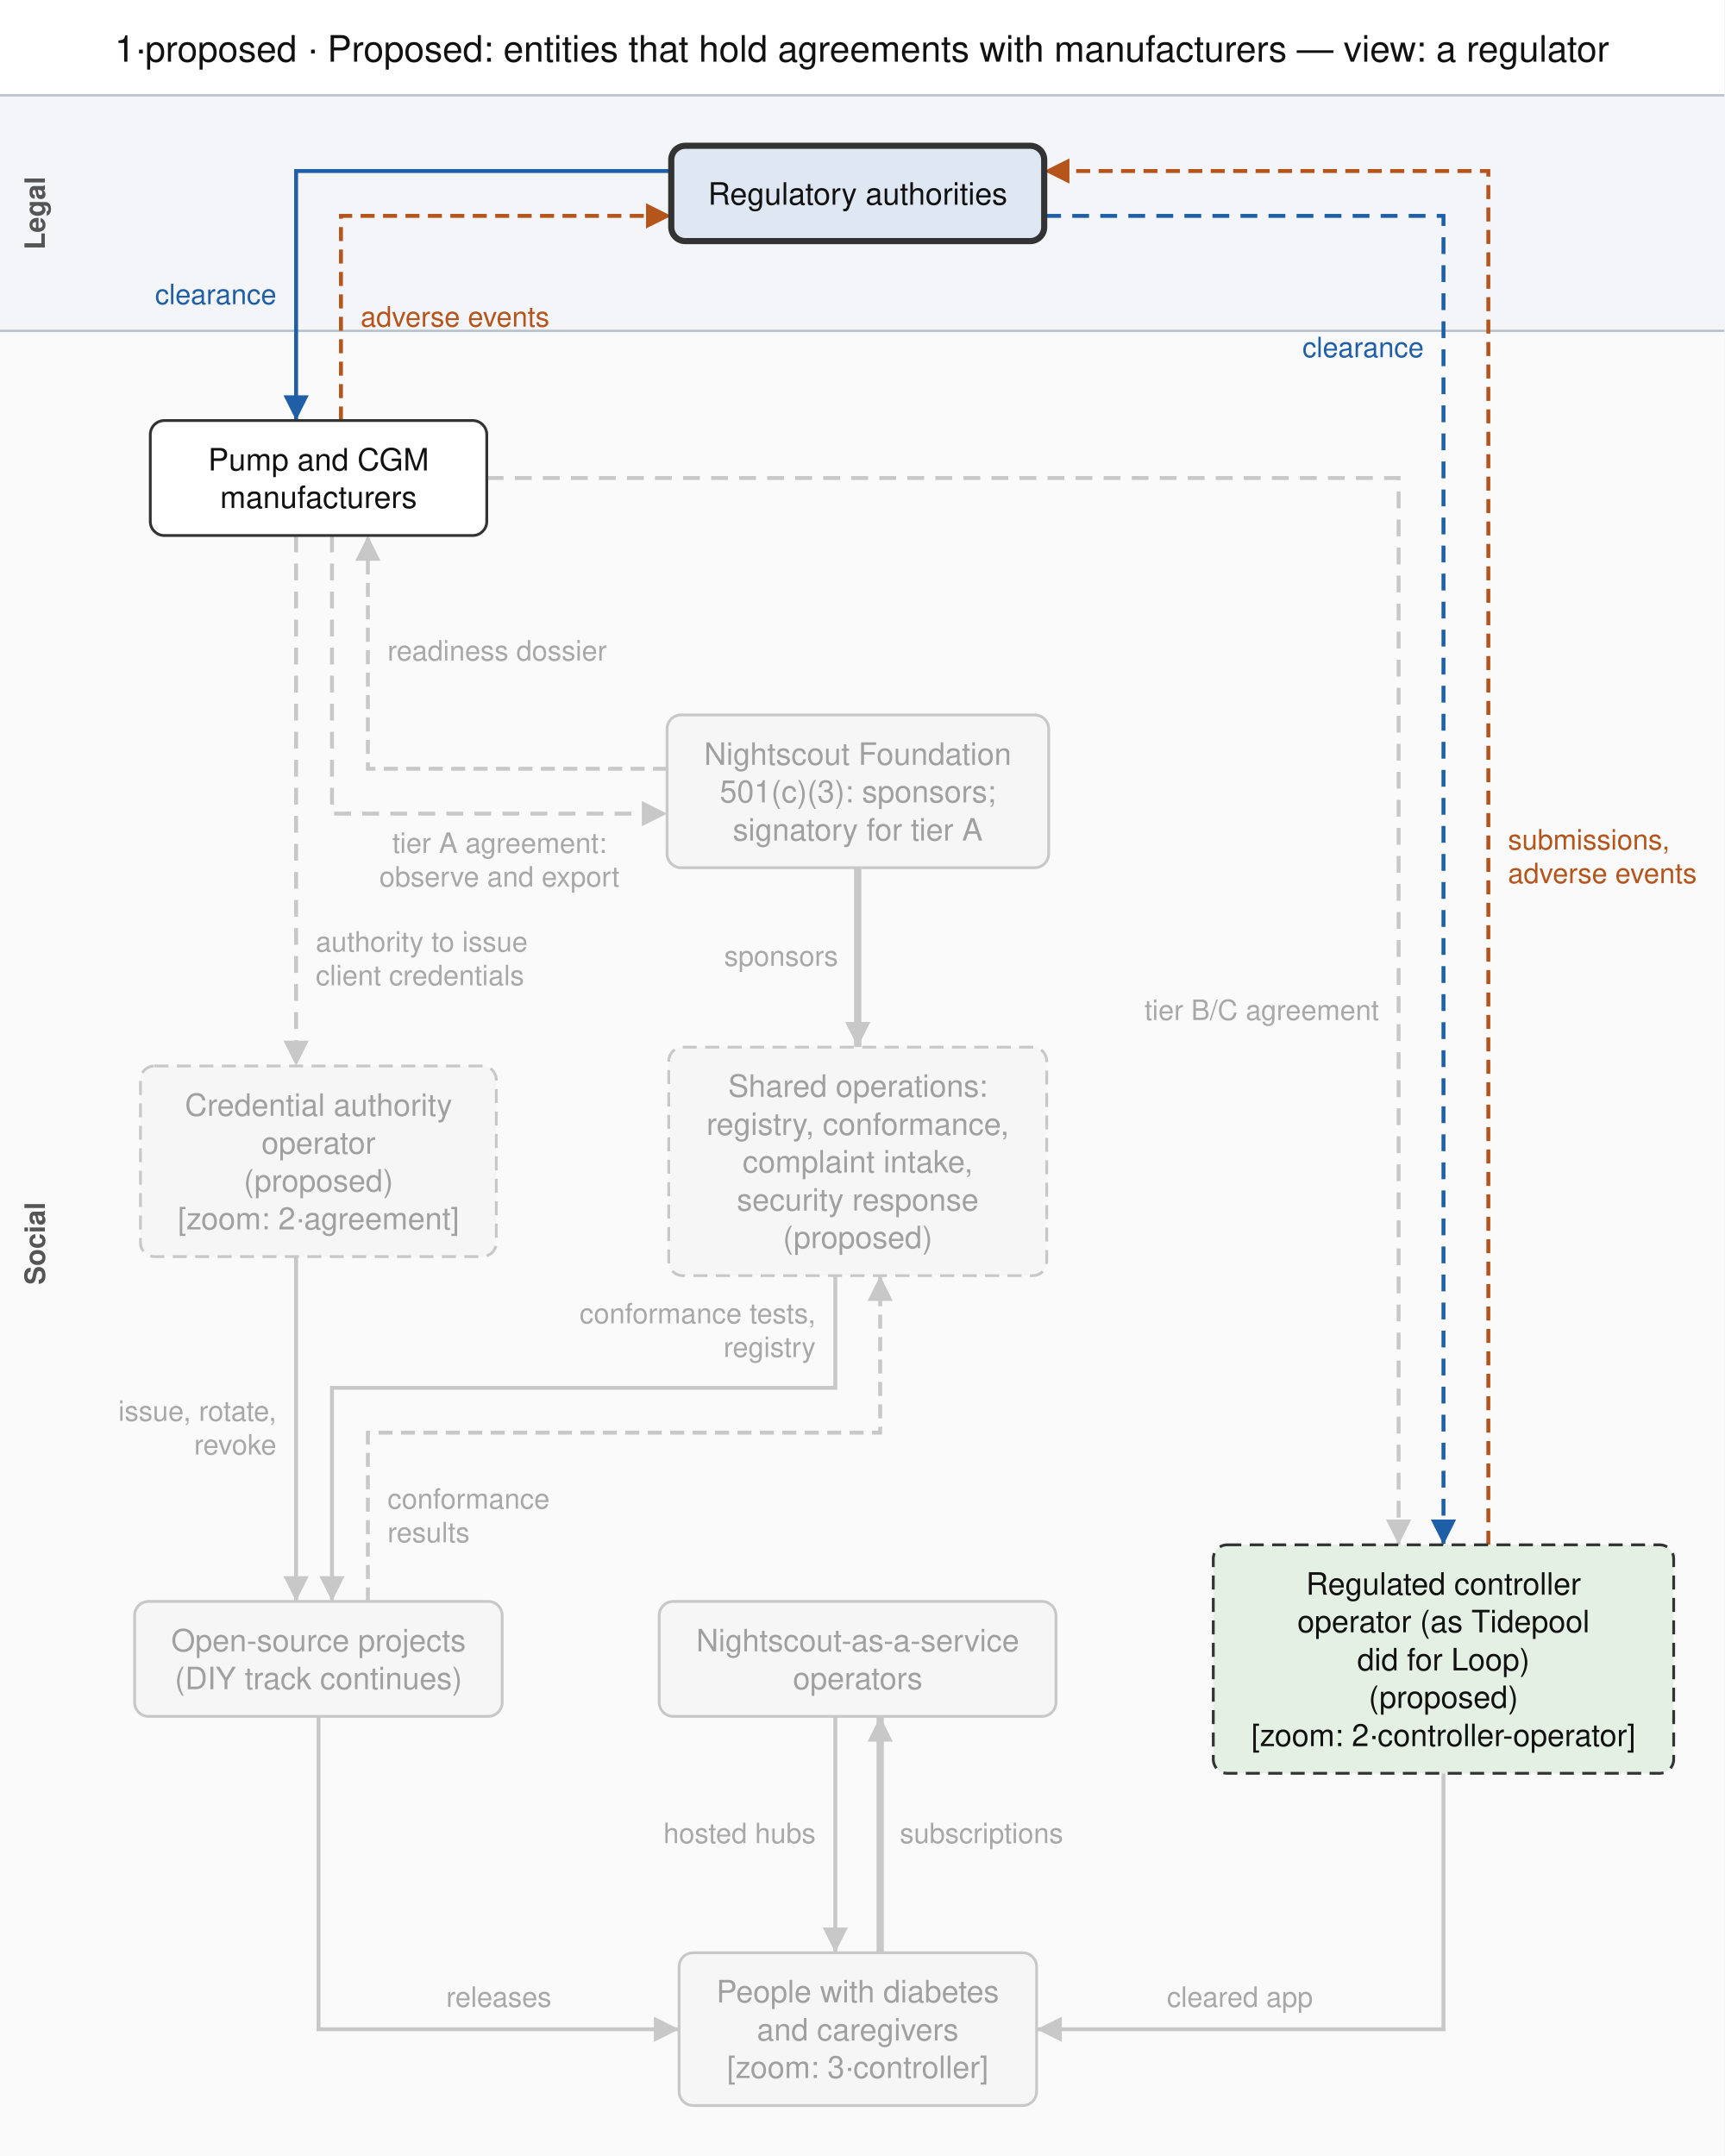
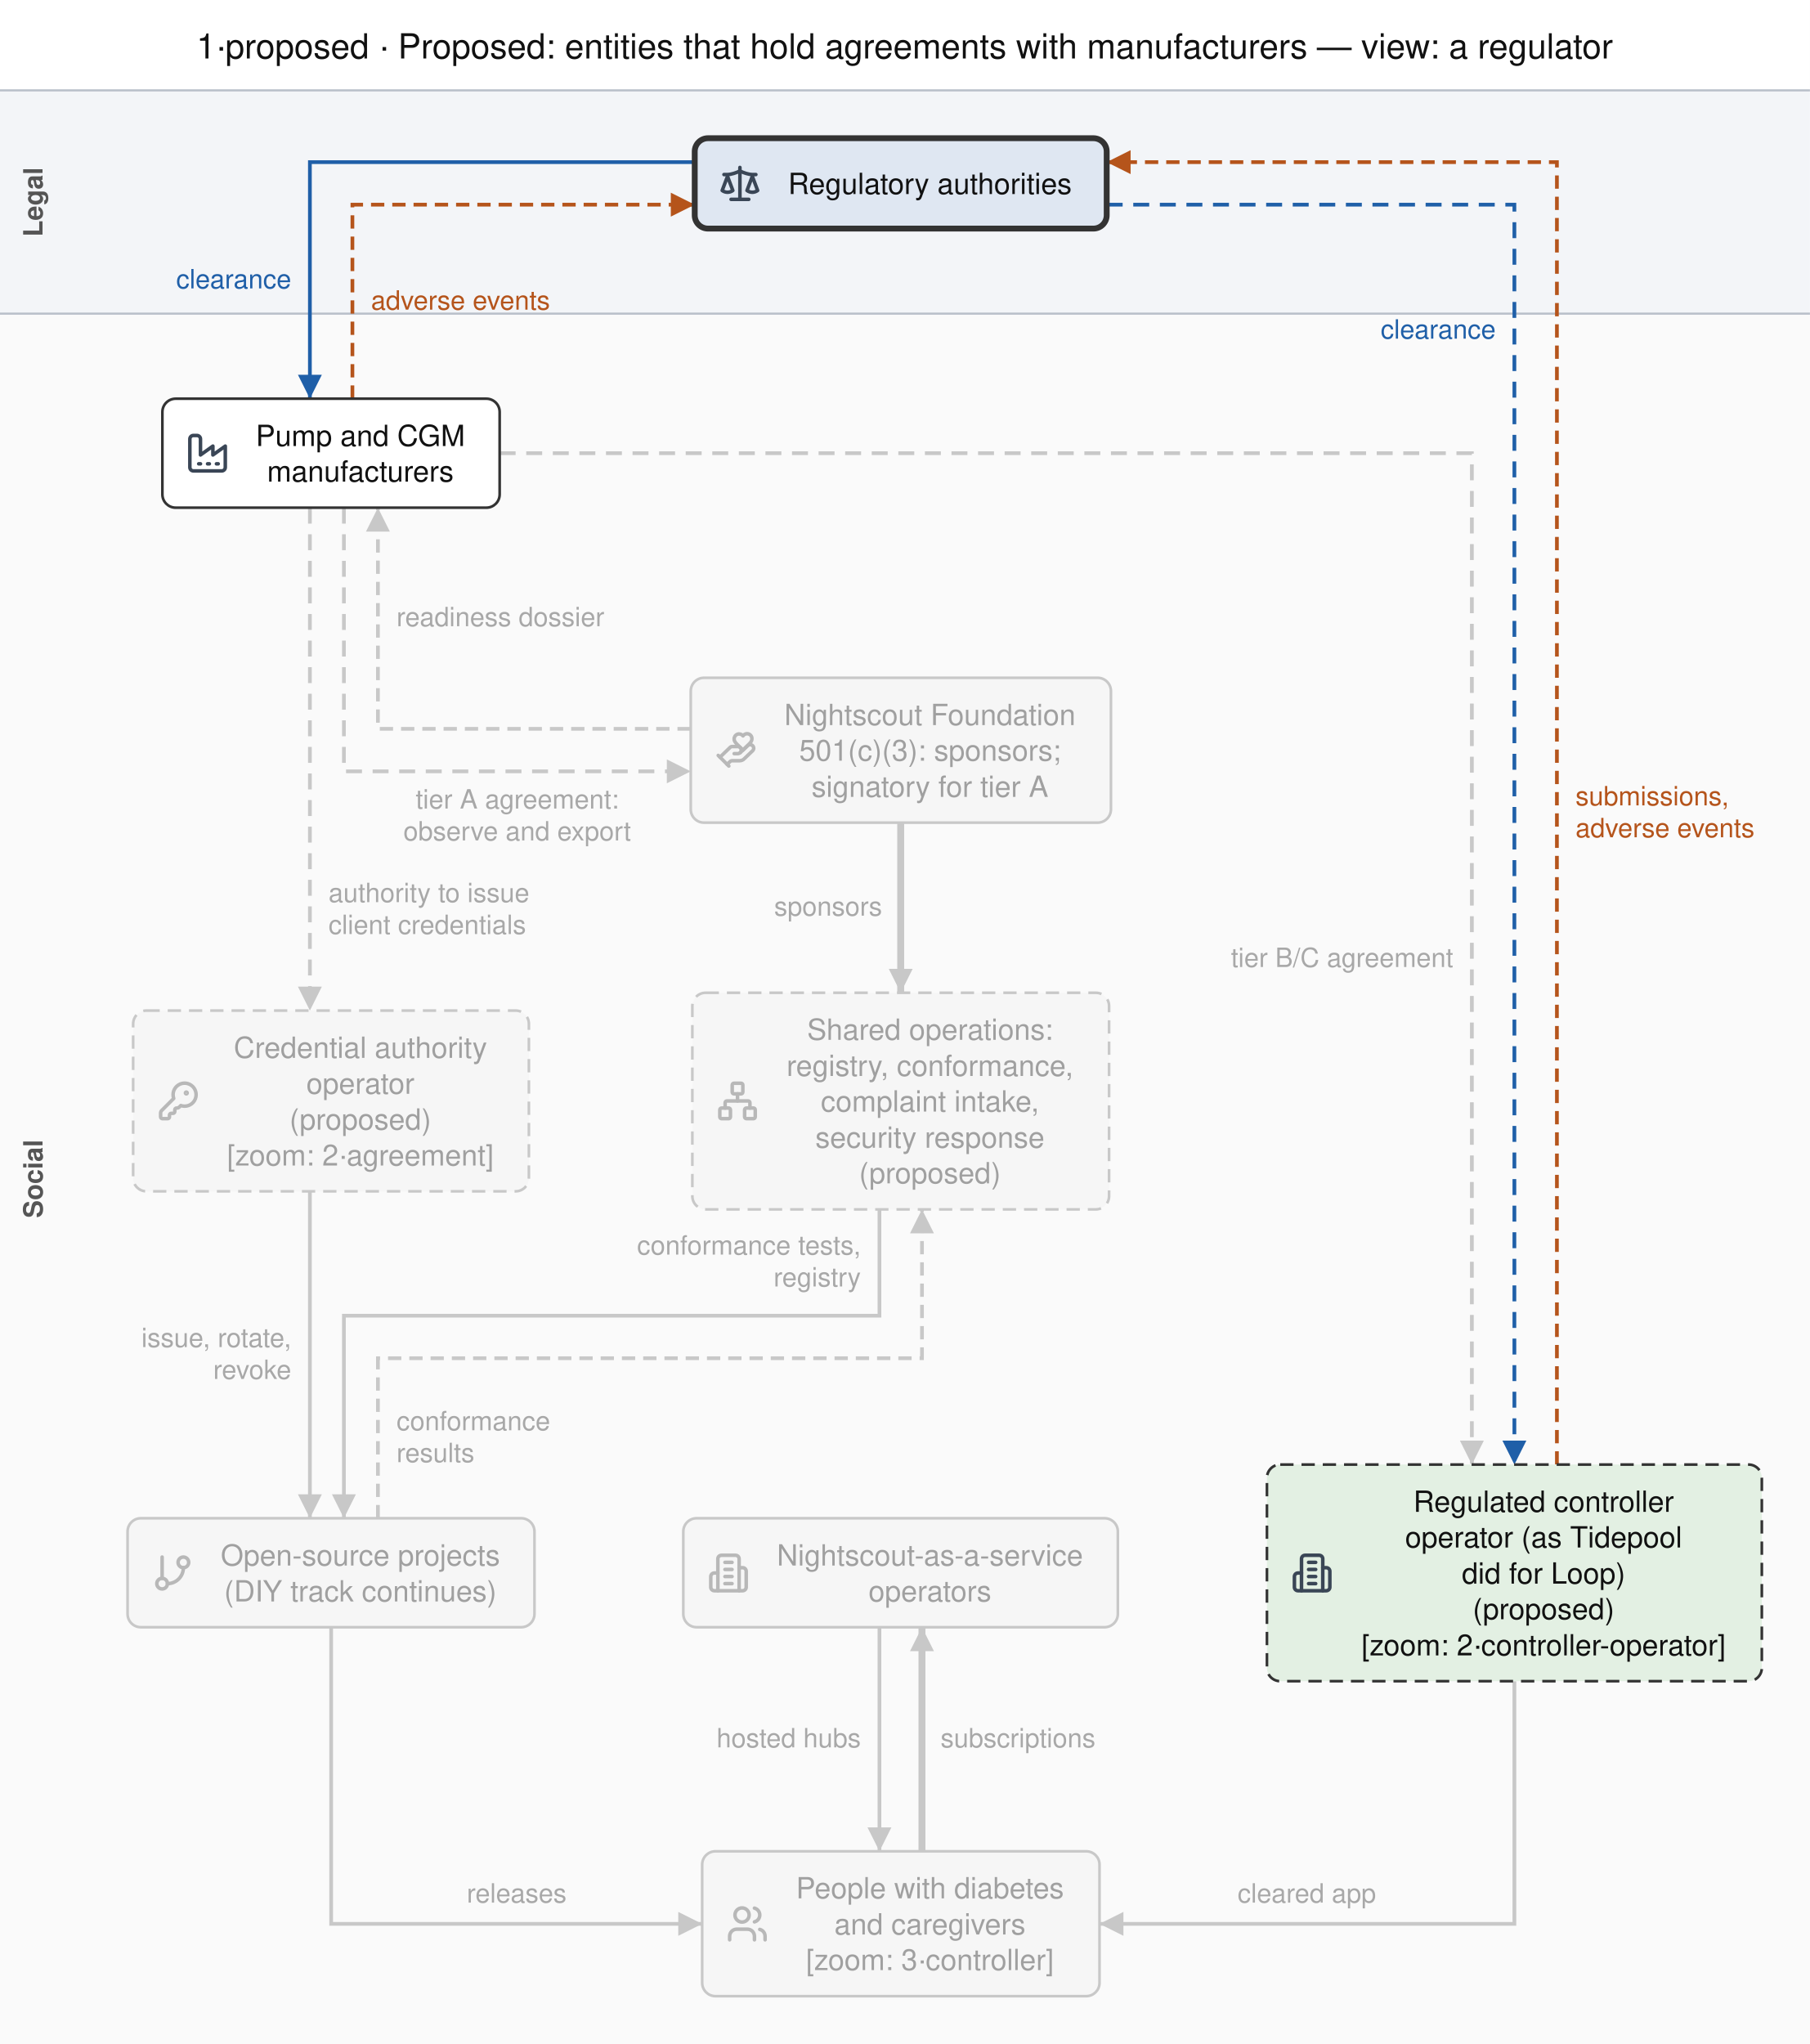
- <svg xmlns="http://www.w3.org/2000/svg" width="615" height="769" viewBox="0 0 615 769" font-family="Helvetica, Arial, sans-serif">
+ <svg xmlns="http://www.w3.org/2000/svg" width="681" height="769" viewBox="0 0 681 769" font-family="Helvetica, Arial, sans-serif">
  <defs>
    <marker id="ah1f5fa8" viewBox="0 0 10 10" refX="10" refY="5" markerUnits="userSpaceOnUse" markerWidth="9" markerHeight="9" orient="auto-start-reverse">
      <path d="M0,0 L10,5 L0,10 z" fill="#1f5fa8" />
    </marker>
    <marker id="ah2e7d32" viewBox="0 0 10 10" refX="10" refY="5" markerUnits="userSpaceOnUse" markerWidth="9" markerHeight="9" orient="auto-start-reverse">
      <path d="M0,0 L10,5 L0,10 z" fill="#2e7d32" />
    </marker>
    <marker id="ah555555" viewBox="0 0 10 10" refX="10" refY="5" markerUnits="userSpaceOnUse" markerWidth="9" markerHeight="9" orient="auto-start-reverse">
      <path d="M0,0 L10,5 L0,10 z" fill="#555555" />
    </marker>
    <marker id="ah888888" viewBox="0 0 10 10" refX="10" refY="5" markerUnits="userSpaceOnUse" markerWidth="9" markerHeight="9" orient="auto-start-reverse">
      <path d="M0,0 L10,5 L0,10 z" fill="#888888" />
    </marker>
    <marker id="ahb5541b" viewBox="0 0 10 10" refX="10" refY="5" markerUnits="userSpaceOnUse" markerWidth="9" markerHeight="9" orient="auto-start-reverse">
      <path d="M0,0 L10,5 L0,10 z" fill="#b5541b" />
    </marker>
    <marker id="ahc8c8c8" viewBox="0 0 10 10" refX="10" refY="5" markerUnits="userSpaceOnUse" markerWidth="9" markerHeight="9" orient="auto-start-reverse">
      <path d="M0,0 L10,5 L0,10 z" fill="#c8c8c8" />
    </marker>
+     <symbol id="icon-building-2" viewBox="0 0 24 24" fill="none" stroke="currentColor" stroke-width="2" stroke-linecap="round" stroke-linejoin="round">
+       <path d="M6 22V4a2 2 0 0 1 2-2h8a2 2 0 0 1 2 2v18Z" />
+       <path d="M6 12H4a2 2 0 0 0-2 2v6a2 2 0 0 0 2 2h2" />
+       <path d="M18 9h2a2 2 0 0 1 2 2v9a2 2 0 0 1-2 2h-2" />
+       <path d="M10 6h4" />
+       <path d="M10 10h4" />
+       <path d="M10 14h4" />
+       <path d="M10 18h4" />
+     </symbol>
+     <symbol id="icon-factory" viewBox="0 0 24 24" fill="none" stroke="currentColor" stroke-width="2" stroke-linecap="round" stroke-linejoin="round">
+       <path d="M2 20a2 2 0 0 0 2 2h16a2 2 0 0 0 2-2V8l-7 5V8l-7 5V4a2 2 0 0 0-2-2H4a2 2 0 0 0-2 2Z" />
+       <path d="M17 18h1" />
+       <path d="M12 18h1" />
+       <path d="M7 18h1" />
+     </symbol>
+     <symbol id="icon-git-branch" viewBox="0 0 24 24" fill="none" stroke="currentColor" stroke-width="2" stroke-linecap="round" stroke-linejoin="round">
+       <line x1="6" x2="6" y1="3" y2="15" />
+       <circle cx="18" cy="6" r="3" />
+       <circle cx="6" cy="18" r="3" />
+       <path d="M18 9a9 9 0 0 1-9 9" />
+     </symbol>
+     <symbol id="icon-hand-heart" viewBox="0 0 24 24" fill="none" stroke="currentColor" stroke-width="2" stroke-linecap="round" stroke-linejoin="round">
+       <path d="M11 14h2a2 2 0 1 0 0-4h-3c-.6 0-1.1.2-1.4.6L3 16" />
+       <path d="m7 20 1.6-1.4c.3-.4.8-.6 1.4-.6h4c1.1 0 2.1-.4 2.8-1.2l4.6-4.4a2 2 0 0 0-2.75-2.91l-4.2 3.9" />
+       <path d="m2 15 6 6" />
+       <path d="M19.5 8.5c.7-.7 1.5-1.6 1.5-2.7A2.73 2.73 0 0 0 16 4a2.78 2.78 0 0 0-5 1.8c0 1.2.8 2 1.5 2.8L16 12Z" />
+     </symbol>
+     <symbol id="icon-key-round" viewBox="0 0 24 24" fill="none" stroke="currentColor" stroke-width="2" stroke-linecap="round" stroke-linejoin="round">
+       <path d="M2.586 17.414A2 2 0 0 0 2 18.828V21a1 1 0 0 0 1 1h3a1 1 0 0 0 1-1v-1a1 1 0 0 1 1-1h1a1 1 0 0 0 1-1v-1a1 1 0 0 1 1-1h.172a2 2 0 0 0 1.414-.586l.814-.814a6.5 6.5 0 1 0-4-4z" />
+       <circle cx="16.5" cy="7.5" r=".5" fill="currentColor" />
+     </symbol>
+     <symbol id="icon-network" viewBox="0 0 24 24" fill="none" stroke="currentColor" stroke-width="2" stroke-linecap="round" stroke-linejoin="round">
+       <rect x="16" y="16" width="6" height="6" rx="1" />
+       <rect x="2" y="16" width="6" height="6" rx="1" />
+       <rect x="9" y="2" width="6" height="6" rx="1" />
+       <path d="M5 16v-3a1 1 0 0 1 1-1h12a1 1 0 0 1 1 1v3" />
+       <path d="M12 12V8" />
+     </symbol>
+     <symbol id="icon-scale" viewBox="0 0 24 24" fill="none" stroke="currentColor" stroke-width="2" stroke-linecap="round" stroke-linejoin="round">
+       <path d="m16 16 3-8 3 8c-.87.65-1.92 1-3 1s-2.13-.35-3-1Z" />
+       <path d="m2 16 3-8 3 8c-.87.65-1.92 1-3 1s-2.13-.35-3-1Z" />
+       <path d="M7 21h10" />
+       <path d="M12 3v18" />
+       <path d="M3 7h2c2 0 5-1 7-2 2 1 5 2 7 2h2" />
+     </symbol>
+     <symbol id="icon-users" viewBox="0 0 24 24" fill="none" stroke="currentColor" stroke-width="2" stroke-linecap="round" stroke-linejoin="round">
+       <path d="M16 21v-2a4 4 0 0 0-4-4H6a4 4 0 0 0-4 4v2" />
+       <circle cx="9" cy="7" r="4" />
+       <path d="M22 21v-2a4 4 0 0 0-3-3.87" />
+       <path d="M16 3.13a4 4 0 0 1 0 7.75" />
+     </symbol>
  </defs>
-   <rect x="0" y="0" width="615" height="769" fill="#ffffff" />
-   <text x="307.4" y="22" font-size="13" text-anchor="middle" fill="#111">1·proposed · Proposed: entities that hold agreements with manufacturers — view: a regulator</text>
+   <rect x="0" y="0" width="681" height="769" fill="#ffffff" />
+   <text x="340.4" y="22" font-size="13" text-anchor="middle" fill="#111">1·proposed · Proposed: entities that hold agreements with manufacturers — view: a regulator</text>
  <g transform="translate(0.0,0.0)">
-     <rect class="band" x="0.0" y="34.0" width="615" height="84.0" fill="#f3f5f8" />
-     <line x1="0.0" x2="615" y1="34.0" y2="34.0" stroke="#b9c0ca" stroke-width="0.8" />
+     <rect class="band" x="0.0" y="34.0" width="681" height="84.0" fill="#f3f5f8" />
+     <line x1="0.0" x2="681" y1="34.0" y2="34.0" stroke="#b9c0ca" stroke-width="0.8" />
    <text class="band" x="16.0" y="76.0" font-size="10" fill="#555" text-anchor="middle" font-weight="bold" transform="rotate(-90 16.0 76.0)">Legal</text>
-     <rect class="band" x="0.0" y="118.0" width="615" height="651.0" fill="#fafafa" />
-     <line x1="0.0" x2="615" y1="118.0" y2="118.0" stroke="#b9c0ca" stroke-width="0.8" />
+     <rect class="band" x="0.0" y="118.0" width="681" height="651.0" fill="#fafafa" />
+     <line x1="0.0" x2="681" y1="118.0" y2="118.0" stroke="#b9c0ca" stroke-width="0.8" />
    <text class="band" x="16.0" y="443.5" font-size="10" fill="#555" text-anchor="middle" font-weight="bold" transform="rotate(-90 16.0 443.5)">Social</text>
    <g class="edge">
-       <path class="edge" d="M239.4,61.0 L105.6,61.0 L105.6,150.0" fill="none" stroke="#1f5fa8" stroke-width="1.4" stroke-linecap="butt" marker-end="url(#ah1f5fa8)" />
-     </g>
-     <g class="edge">
-       <path class="edge" d="M121.6,150.0 L121.6,77.0 L239.4,77.0" fill="none" stroke="#b5541b" stroke-width="1.4" stroke-dasharray="5,3" stroke-linecap="butt" marker-end="url(#ahb5541b)" />
-     </g>
-     <g class="edge">
-       <path class="edge" d="M372.4,77.0 L514.8,77.0 L514.8,551.0" fill="none" stroke="#1f5fa8" stroke-width="1.4" stroke-dasharray="6,4" stroke-linecap="butt" marker-end="url(#ah1f5fa8)" />
-     </g>
-     <g class="edge">
-       <path class="edge" d="M530.8,551.0 L530.8,61.0 L372.4,61.0" fill="none" stroke="#b5541b" stroke-width="1.4" stroke-dasharray="5,3" stroke-linecap="butt" marker-end="url(#ahb5541b)" />
-     </g>
-     <g class="edge">
-       <path class="edge" d="M118.4,191.0 L118.4,290.2 L237.9,290.2" fill="none" stroke="#c8c8c8" stroke-width="1.4" stroke-dasharray="6,4" stroke-linecap="butt" marker-end="url(#ahc8c8c8)" />
-     </g>
-     <g class="edge">
-       <path class="edge" d="M237.9,274.2 L131.2,274.2 L131.2,191.0" fill="none" stroke="#c8c8c8" stroke-width="1.4" stroke-dasharray="5,3" stroke-linecap="butt" marker-end="url(#ahc8c8c8)" />
-     </g>
-     <g class="edge">
-       <path class="edge" d="M105.6,191.0 L105.6,380.2" fill="none" stroke="#c8c8c8" stroke-width="1.4" stroke-dasharray="6,4" stroke-linecap="butt" marker-end="url(#ahc8c8c8)" />
-     </g>
-     <g class="edge">
-       <path class="edge" d="M173.6,170.5 L498.8,170.5 L498.8,551.0" fill="none" stroke="#c8c8c8" stroke-width="1.4" stroke-dasharray="6,4" stroke-linecap="butt" marker-end="url(#ahc8c8c8)" />
-     </g>
-     <g class="edge">
-       <path class="edge" d="M305.9,309.5 L305.9,373.5" fill="none" stroke="#c8c8c8" stroke-width="2.6" stroke-linecap="butt" marker-end="url(#ahc8c8c8)" />
-     </g>
-     <g class="edge">
-       <path class="edge" d="M105.6,448.2 L105.6,571.2" fill="none" stroke="#c8c8c8" stroke-width="1.4" stroke-linecap="butt" marker-end="url(#ahc8c8c8)" />
-     </g>
-     <g class="edge">
-       <path class="edge" d="M297.9,455.0 L297.9,495.0 L118.4,495.0 L118.4,571.2" fill="none" stroke="#c8c8c8" stroke-width="1.4" stroke-linecap="butt" marker-end="url(#ahc8c8c8)" />
-     </g>
-     <g class="edge">
-       <path class="edge" d="M131.2,571.2 L131.2,511.0 L313.9,511.0 L313.9,455.0" fill="none" stroke="#c8c8c8" stroke-width="1.4" stroke-dasharray="5,3" stroke-linecap="butt" marker-end="url(#ahc8c8c8)" />
-     </g>
-     <g class="edge">
-       <path class="edge" d="M297.9,612.2 L297.9,696.5" fill="none" stroke="#c8c8c8" stroke-width="1.4" stroke-linecap="butt" marker-end="url(#ahc8c8c8)" />
-     </g>
-     <g class="edge">
-       <path class="edge" d="M313.9,696.5 L313.9,612.2" fill="none" stroke="#c8c8c8" stroke-width="2.6" stroke-linecap="butt" marker-end="url(#ahc8c8c8)" />
-     </g>
-     <g class="edge">
-       <path class="edge" d="M514.8,632.5 L514.8,723.8 L369.7,723.8" fill="none" stroke="#c8c8c8" stroke-width="1.4" stroke-linecap="butt" marker-end="url(#ahc8c8c8)" />
-     </g>
-     <g class="edge">
-       <path class="edge" d="M113.6,612.2 L113.6,723.8 L242.2,723.8" fill="none" stroke="#c8c8c8" stroke-width="1.4" stroke-linecap="butt" marker-end="url(#ahc8c8c8)" />
+       <path class="edge" d="M261.4,61.0 L116.6,61.0 L116.6,150.0" fill="none" stroke="#1f5fa8" stroke-width="1.4" stroke-linecap="butt" marker-end="url(#ah1f5fa8)" />
+     </g>
+     <g class="edge">
+       <path class="edge" d="M132.6,150.0 L132.6,77.0 L261.4,77.0" fill="none" stroke="#b5541b" stroke-width="1.4" stroke-dasharray="5,3" stroke-linecap="butt" marker-end="url(#ahb5541b)" />
+     </g>
+     <g class="edge">
+       <path class="edge" d="M416.4,77.0 L569.8,77.0 L569.8,551.0" fill="none" stroke="#1f5fa8" stroke-width="1.4" stroke-dasharray="6,4" stroke-linecap="butt" marker-end="url(#ah1f5fa8)" />
+     </g>
+     <g class="edge">
+       <path class="edge" d="M585.8,551.0 L585.8,61.0 L416.4,61.0" fill="none" stroke="#b5541b" stroke-width="1.4" stroke-dasharray="5,3" stroke-linecap="butt" marker-end="url(#ahb5541b)" />
+     </g>
+     <g class="edge">
+       <path class="edge" d="M129.4,191.0 L129.4,290.2 L259.9,290.2" fill="none" stroke="#c8c8c8" stroke-width="1.4" stroke-dasharray="6,4" stroke-linecap="butt" marker-end="url(#ahc8c8c8)" />
+     </g>
+     <g class="edge">
+       <path class="edge" d="M259.9,274.2 L142.2,274.2 L142.2,191.0" fill="none" stroke="#c8c8c8" stroke-width="1.4" stroke-dasharray="5,3" stroke-linecap="butt" marker-end="url(#ahc8c8c8)" />
+     </g>
+     <g class="edge">
+       <path class="edge" d="M116.6,191.0 L116.6,380.2" fill="none" stroke="#c8c8c8" stroke-width="1.4" stroke-dasharray="6,4" stroke-linecap="butt" marker-end="url(#ahc8c8c8)" />
+     </g>
+     <g class="edge">
+       <path class="edge" d="M188.0,170.5 L553.8,170.5 L553.8,551.0" fill="none" stroke="#c8c8c8" stroke-width="1.4" stroke-dasharray="6,4" stroke-linecap="butt" marker-end="url(#ahc8c8c8)" />
+     </g>
+     <g class="edge">
+       <path class="edge" d="M338.9,309.5 L338.9,373.5" fill="none" stroke="#c8c8c8" stroke-width="2.6" stroke-linecap="butt" marker-end="url(#ahc8c8c8)" />
+     </g>
+     <g class="edge">
+       <path class="edge" d="M116.6,448.2 L116.6,571.2" fill="none" stroke="#c8c8c8" stroke-width="1.4" stroke-linecap="butt" marker-end="url(#ahc8c8c8)" />
+     </g>
+     <g class="edge">
+       <path class="edge" d="M330.9,455.0 L330.9,495.0 L129.4,495.0 L129.4,571.2" fill="none" stroke="#c8c8c8" stroke-width="1.4" stroke-linecap="butt" marker-end="url(#ahc8c8c8)" />
+     </g>
+     <g class="edge">
+       <path class="edge" d="M142.2,571.2 L142.2,511.0 L346.9,511.0 L346.9,455.0" fill="none" stroke="#c8c8c8" stroke-width="1.4" stroke-dasharray="5,3" stroke-linecap="butt" marker-end="url(#ahc8c8c8)" />
+     </g>
+     <g class="edge">
+       <path class="edge" d="M330.9,612.2 L330.9,696.5" fill="none" stroke="#c8c8c8" stroke-width="1.4" stroke-linecap="butt" marker-end="url(#ahc8c8c8)" />
+     </g>
+     <g class="edge">
+       <path class="edge" d="M346.9,696.5 L346.9,612.2" fill="none" stroke="#c8c8c8" stroke-width="2.6" stroke-linecap="butt" marker-end="url(#ahc8c8c8)" />
+     </g>
+     <g class="edge">
+       <path class="edge" d="M569.8,632.5 L569.8,723.8 L413.7,723.8" fill="none" stroke="#c8c8c8" stroke-width="1.4" stroke-linecap="butt" marker-end="url(#ahc8c8c8)" />
+     </g>
+     <g class="edge">
+       <path class="edge" d="M124.6,612.2 L124.6,723.8 L264.2,723.8" fill="none" stroke="#c8c8c8" stroke-width="1.4" stroke-linecap="butt" marker-end="url(#ahc8c8c8)" />
    </g>
    <g class="node" data-id="reg">
-       <rect x="239.4" y="52.0" width="133.0" height="34.0" rx="5" fill="#dfe7f2" stroke="#333333" stroke-width="2.2" />
-       <text x="305.9" y="73.0" font-size="11" text-anchor="middle" fill="#111111">Regulatory authorities</text>
+       <rect x="261.4" y="52.0" width="155.0" height="34.0" rx="5" fill="#dfe7f2" stroke="#333333" stroke-width="2.2" />
+       <use href="#icon-scale" x="270.4" y="61.0" width="16" height="16" color="#3a4656" />
+       <text x="349.9" y="73.0" font-size="11" text-anchor="middle" fill="#111111">Regulatory authorities</text>
    </g>
    <g class="node" data-id="mfr">
-       <rect x="53.6" y="150.0" width="120.0" height="41.0" rx="5" fill="#ffffff" stroke="#333333" stroke-width="1" />
-       <text x="113.6" y="167.8" font-size="11" text-anchor="middle" fill="#111111">Pump and CGM</text>
-       <text x="113.6" y="181.2" font-size="11" text-anchor="middle" fill="#111111">manufacturers</text>
+       <rect x="61.1" y="150.0" width="126.9" height="41.0" rx="5" fill="#ffffff" stroke="#333333" stroke-width="1" />
+       <use href="#icon-factory" x="70.1" y="162.5" width="16" height="16" color="#3a4656" />
+       <text x="135.6" y="167.8" font-size="11" text-anchor="middle" fill="#111111">Pump and CGM</text>
+       <text x="135.6" y="181.2" font-size="11" text-anchor="middle" fill="#111111">manufacturers</text>
    </g>
    <g class="node" data-id="fdn">
-       <rect x="237.9" y="255.0" width="136.1" height="54.5" rx="5" fill="#f6f6f6" stroke="#c8c8c8" stroke-width="1" />
-       <text x="305.9" y="272.8" font-size="11" text-anchor="middle" fill="#a0a0a0">Nightscout Foundation</text>
-       <text x="305.9" y="286.2" font-size="11" text-anchor="middle" fill="#a0a0a0">501(c)(3): sponsors;</text>
-       <text x="305.9" y="299.8" font-size="11" text-anchor="middle" fill="#a0a0a0">signatory for tier A</text>
+       <rect x="259.9" y="255.0" width="158.1" height="54.5" rx="5" fill="#f6f6f6" stroke="#c8c8c8" stroke-width="1" />
+       <use href="#icon-hand-heart" x="268.9" y="274.2" width="16" height="16" color="#b8b8b8" />
+       <text x="349.9" y="272.8" font-size="11" text-anchor="middle" fill="#a0a0a0">Nightscout Foundation</text>
+       <text x="349.9" y="286.2" font-size="11" text-anchor="middle" fill="#a0a0a0">501(c)(3): sponsors;</text>
+       <text x="349.9" y="299.8" font-size="11" text-anchor="middle" fill="#a0a0a0">signatory for tier A</text>
    </g>
    <g class="node" data-id="cred">
-       <rect x="50.1" y="380.2" width="126.9" height="68.0" rx="5" fill="#f6f6f6" stroke="#c8c8c8" stroke-width="1" stroke-dasharray="5,3" />
-       <text x="113.6" y="398.0" font-size="11" text-anchor="middle" fill="#a0a0a0">Credential authority</text>
-       <text x="113.6" y="411.5" font-size="11" text-anchor="middle" fill="#a0a0a0">operator</text>
-       <text x="113.6" y="425.0" font-size="11" text-anchor="middle" fill="#a0a0a0">(proposed)</text>
-       <text x="113.6" y="438.5" font-size="11" text-anchor="middle" fill="#a0a0a0">[zoom: 2·agreement]</text>
+       <rect x="50.1" y="380.2" width="148.9" height="68.0" rx="5" fill="#f6f6f6" stroke="#c8c8c8" stroke-width="1" stroke-dasharray="5,3" />
+       <use href="#icon-key-round" x="59.1" y="406.2" width="16" height="16" color="#b8b8b8" />
+       <text x="135.6" y="398.0" font-size="11" text-anchor="middle" fill="#a0a0a0">Credential authority</text>
+       <text x="135.6" y="411.5" font-size="11" text-anchor="middle" fill="#a0a0a0">operator</text>
+       <text x="135.6" y="425.0" font-size="11" text-anchor="middle" fill="#a0a0a0">(proposed)</text>
+       <text x="135.6" y="438.5" font-size="11" text-anchor="middle" fill="#a0a0a0">[zoom: 2·agreement]</text>
    </g>
    <g class="node" data-id="ops">
-       <rect x="238.5" y="373.5" width="134.8" height="81.5" rx="5" fill="#f6f6f6" stroke="#c8c8c8" stroke-width="1" stroke-dasharray="5,3" />
-       <text x="305.9" y="391.2" font-size="11" text-anchor="middle" fill="#a0a0a0">Shared operations:</text>
-       <text x="305.9" y="404.8" font-size="11" text-anchor="middle" fill="#a0a0a0">registry, conformance,</text>
-       <text x="305.9" y="418.2" font-size="11" text-anchor="middle" fill="#a0a0a0">complaint intake,</text>
-       <text x="305.9" y="431.8" font-size="11" text-anchor="middle" fill="#a0a0a0">security response</text>
-       <text x="305.9" y="445.2" font-size="11" text-anchor="middle" fill="#a0a0a0">(proposed)</text>
+       <rect x="260.5" y="373.5" width="156.8" height="81.5" rx="5" fill="#f6f6f6" stroke="#c8c8c8" stroke-width="1" stroke-dasharray="5,3" />
+       <use href="#icon-network" x="269.5" y="406.2" width="16" height="16" color="#b8b8b8" />
+       <text x="349.9" y="391.2" font-size="11" text-anchor="middle" fill="#a0a0a0">Shared operations:</text>
+       <text x="349.9" y="404.8" font-size="11" text-anchor="middle" fill="#a0a0a0">registry, conformance,</text>
+       <text x="349.9" y="418.2" font-size="11" text-anchor="middle" fill="#a0a0a0">complaint intake,</text>
+       <text x="349.9" y="431.8" font-size="11" text-anchor="middle" fill="#a0a0a0">security response</text>
+       <text x="349.9" y="445.2" font-size="11" text-anchor="middle" fill="#a0a0a0">(proposed)</text>
    </g>
    <g class="node" data-id="projects">
-       <rect x="48.0" y="571.2" width="131.1" height="41.0" rx="5" fill="#f6f6f6" stroke="#c8c8c8" stroke-width="1" />
-       <text x="113.6" y="589.0" font-size="11" text-anchor="middle" fill="#a0a0a0">Open-source projects</text>
-       <text x="113.6" y="602.5" font-size="11" text-anchor="middle" fill="#a0a0a0">(DIY track continues)</text>
+       <rect x="48.0" y="571.2" width="153.1" height="41.0" rx="5" fill="#f6f6f6" stroke="#c8c8c8" stroke-width="1" />
+       <use href="#icon-git-branch" x="57.0" y="583.8" width="16" height="16" color="#b8b8b8" />
+       <text x="135.6" y="589.0" font-size="11" text-anchor="middle" fill="#a0a0a0">Open-source projects</text>
+       <text x="135.6" y="602.5" font-size="11" text-anchor="middle" fill="#a0a0a0">(DIY track continues)</text>
    </g>
    <g class="node" data-id="nsaas">
-       <rect x="235.1" y="571.2" width="141.5" height="41.0" rx="5" fill="#f6f6f6" stroke="#c8c8c8" stroke-width="1" />
-       <text x="305.9" y="589.0" font-size="11" text-anchor="middle" fill="#a0a0a0">Nightscout-as-a-service</text>
-       <text x="305.9" y="602.5" font-size="11" text-anchor="middle" fill="#a0a0a0">operators</text>
+       <rect x="257.1" y="571.2" width="163.5" height="41.0" rx="5" fill="#f6f6f6" stroke="#c8c8c8" stroke-width="1" />
+       <use href="#icon-building-2" x="266.1" y="583.8" width="16" height="16" color="#b8b8b8" />
+       <text x="349.9" y="589.0" font-size="11" text-anchor="middle" fill="#a0a0a0">Nightscout-as-a-service</text>
+       <text x="349.9" y="602.5" font-size="11" text-anchor="middle" fill="#a0a0a0">operators</text>
    </g>
    <g class="node" data-id="laas">
-       <rect x="432.7" y="551.0" width="164.2" height="81.5" rx="5" fill="#e3f0e3" stroke="#333333" stroke-width="1" stroke-dasharray="5,3" />
-       <text x="514.8" y="568.8" font-size="11" text-anchor="middle" fill="#111111">Regulated controller</text>
-       <text x="514.8" y="582.2" font-size="11" text-anchor="middle" fill="#111111">operator (as Tidepool</text>
-       <text x="514.8" y="595.8" font-size="11" text-anchor="middle" fill="#111111">did for Loop)</text>
-       <text x="514.8" y="609.2" font-size="11" text-anchor="middle" fill="#111111">(proposed)</text>
-       <text x="514.8" y="622.8" font-size="11" text-anchor="middle" fill="#111111">[zoom: 2·controller-operator]</text>
+       <rect x="476.7" y="551.0" width="186.2" height="81.5" rx="5" fill="#e3f0e3" stroke="#333333" stroke-width="1" stroke-dasharray="5,3" />
+       <use href="#icon-building-2" x="485.7" y="583.8" width="16" height="16" color="#3a4656" />
+       <text x="580.8" y="568.8" font-size="11" text-anchor="middle" fill="#111111">Regulated controller</text>
+       <text x="580.8" y="582.2" font-size="11" text-anchor="middle" fill="#111111">operator (as Tidepool</text>
+       <text x="580.8" y="595.8" font-size="11" text-anchor="middle" fill="#111111">did for Loop)</text>
+       <text x="580.8" y="609.2" font-size="11" text-anchor="middle" fill="#111111">(proposed)</text>
+       <text x="580.8" y="622.8" font-size="11" text-anchor="middle" fill="#111111">[zoom: 2·controller-operator]</text>
    </g>
    <g class="node" data-id="people">
-       <rect x="242.2" y="696.5" width="127.5" height="54.5" rx="5" fill="#f6f6f6" stroke="#c8c8c8" stroke-width="1" />
-       <text x="305.9" y="714.2" font-size="11" text-anchor="middle" fill="#a0a0a0">People with diabetes</text>
-       <text x="305.9" y="727.8" font-size="11" text-anchor="middle" fill="#a0a0a0">and caregivers</text>
-       <text x="305.9" y="741.2" font-size="11" text-anchor="middle" fill="#a0a0a0">[zoom: 3·controller]</text>
+       <rect x="264.2" y="696.5" width="149.5" height="54.5" rx="5" fill="#f6f6f6" stroke="#c8c8c8" stroke-width="1" />
+       <use href="#icon-users" x="273.2" y="715.8" width="16" height="16" color="#b8b8b8" />
+       <text x="349.9" y="714.2" font-size="11" text-anchor="middle" fill="#a0a0a0">People with diabetes</text>
+       <text x="349.9" y="727.8" font-size="11" text-anchor="middle" fill="#a0a0a0">and caregivers</text>
+       <text x="349.9" y="741.2" font-size="11" text-anchor="middle" fill="#a0a0a0">[zoom: 3·controller]</text>
    </g>
    <g class="elabel" data-k="0">
-       <text x="98.6" y="108.5" font-size="10" text-anchor="end" fill="#1f5fa8">clearance</text>
+       <text x="109.6" y="108.5" font-size="10" text-anchor="end" fill="#1f5fa8">clearance</text>
    </g>
    <g class="elabel" data-k="1">
-       <text x="128.6" y="116.5" font-size="10" text-anchor="start" fill="#b5541b">adverse events</text>
+       <text x="139.6" y="116.5" font-size="10" text-anchor="start" fill="#b5541b">adverse events</text>
    </g>
    <g class="elabel" data-k="2">
-       <text x="507.8" y="127.4" font-size="10" text-anchor="end" fill="#1f5fa8">clearance</text>
+       <text x="562.8" y="127.4" font-size="10" text-anchor="end" fill="#1f5fa8">clearance</text>
    </g>
    <g class="elabel" data-k="3">
-       <text x="537.8" y="303.0" font-size="10" text-anchor="start" fill="#b5541b">submissions,</text>
-       <text x="537.8" y="315.0" font-size="10" text-anchor="start" fill="#b5541b">adverse events</text>
+       <text x="592.8" y="303.0" font-size="10" text-anchor="start" fill="#b5541b">submissions,</text>
+       <text x="592.8" y="315.0" font-size="10" text-anchor="start" fill="#b5541b">adverse events</text>
    </g>
    <g class="elabel" data-k="4">
-       <text x="178.1" y="304.2" font-size="10" text-anchor="middle" fill="#a8a8a8">tier A agreement:</text>
-       <text x="178.1" y="316.2" font-size="10" text-anchor="middle" fill="#a8a8a8">observe and export</text>
+       <text x="194.6" y="304.2" font-size="10" text-anchor="middle" fill="#a8a8a8">tier A agreement:</text>
+       <text x="194.6" y="316.2" font-size="10" text-anchor="middle" fill="#a8a8a8">observe and export</text>
    </g>
    <g class="elabel" data-k="5">
-       <text x="138.2" y="235.6" font-size="10" text-anchor="start" fill="#a8a8a8">readiness dossier</text>
+       <text x="149.2" y="235.6" font-size="10" text-anchor="start" fill="#a8a8a8">readiness dossier</text>
    </g>
    <g class="elabel" data-k="6">
-       <text x="112.6" y="339.4" font-size="10" text-anchor="start" fill="#a8a8a8">authority to issue</text>
-       <text x="112.6" y="351.4" font-size="10" text-anchor="start" fill="#a8a8a8">client credentials</text>
+       <text x="123.6" y="339.4" font-size="10" text-anchor="start" fill="#a8a8a8">authority to issue</text>
+       <text x="123.6" y="351.4" font-size="10" text-anchor="start" fill="#a8a8a8">client credentials</text>
    </g>
    <g class="elabel" data-k="7">
-       <text x="491.8" y="363.8" font-size="10" text-anchor="end" fill="#a8a8a8">tier B/C agreement</text>
+       <text x="546.8" y="363.8" font-size="10" text-anchor="end" fill="#a8a8a8">tier B/C agreement</text>
    </g>
    <g class="elabel" data-k="8">
-       <text x="298.9" y="344.5" font-size="10" text-anchor="end" fill="#a8a8a8">sponsors</text>
+       <text x="331.9" y="344.5" font-size="10" text-anchor="end" fill="#a8a8a8">sponsors</text>
    </g>
    <g class="elabel" data-k="9">
-       <text x="98.6" y="506.8" font-size="10" text-anchor="end" fill="#a8a8a8">issue, rotate,</text>
-       <text x="98.6" y="518.8" font-size="10" text-anchor="end" fill="#a8a8a8">revoke</text>
+       <text x="109.6" y="506.8" font-size="10" text-anchor="end" fill="#a8a8a8">issue, rotate,</text>
+       <text x="109.6" y="518.8" font-size="10" text-anchor="end" fill="#a8a8a8">revoke</text>
    </g>
    <g class="elabel" data-k="10">
-       <text x="290.9" y="472.0" font-size="10" text-anchor="end" fill="#a8a8a8">conformance tests,</text>
-       <text x="290.9" y="484.0" font-size="10" text-anchor="end" fill="#a8a8a8">registry</text>
+       <text x="323.9" y="472.0" font-size="10" text-anchor="end" fill="#a8a8a8">conformance tests,</text>
+       <text x="323.9" y="484.0" font-size="10" text-anchor="end" fill="#a8a8a8">registry</text>
    </g>
    <g class="elabel" data-k="11">
-       <text x="138.2" y="538.1" font-size="10" text-anchor="start" fill="#a8a8a8">conformance</text>
-       <text x="138.2" y="550.1" font-size="10" text-anchor="start" fill="#a8a8a8">results</text>
+       <text x="149.2" y="538.1" font-size="10" text-anchor="start" fill="#a8a8a8">conformance</text>
+       <text x="149.2" y="550.1" font-size="10" text-anchor="start" fill="#a8a8a8">results</text>
    </g>
    <g class="elabel" data-k="12">
-       <text x="290.9" y="657.4" font-size="10" text-anchor="end" fill="#a8a8a8">hosted hubs</text>
+       <text x="323.9" y="657.4" font-size="10" text-anchor="end" fill="#a8a8a8">hosted hubs</text>
    </g>
    <g class="elabel" data-k="13">
-       <text x="320.9" y="657.4" font-size="10" text-anchor="start" fill="#a8a8a8">subscriptions</text>
+       <text x="353.9" y="657.4" font-size="10" text-anchor="start" fill="#a8a8a8">subscriptions</text>
    </g>
    <g class="elabel" data-k="14">
-       <text x="442.2" y="715.8" font-size="10" text-anchor="middle" fill="#a8a8a8">cleared app</text>
+       <text x="491.7" y="715.8" font-size="10" text-anchor="middle" fill="#a8a8a8">cleared app</text>
    </g>
    <g class="elabel" data-k="15">
-       <text x="177.9" y="715.8" font-size="10" text-anchor="middle" fill="#a8a8a8">releases</text>
+       <text x="194.4" y="715.8" font-size="10" text-anchor="middle" fill="#a8a8a8">releases</text>
    </g>
  </g>
</svg>
